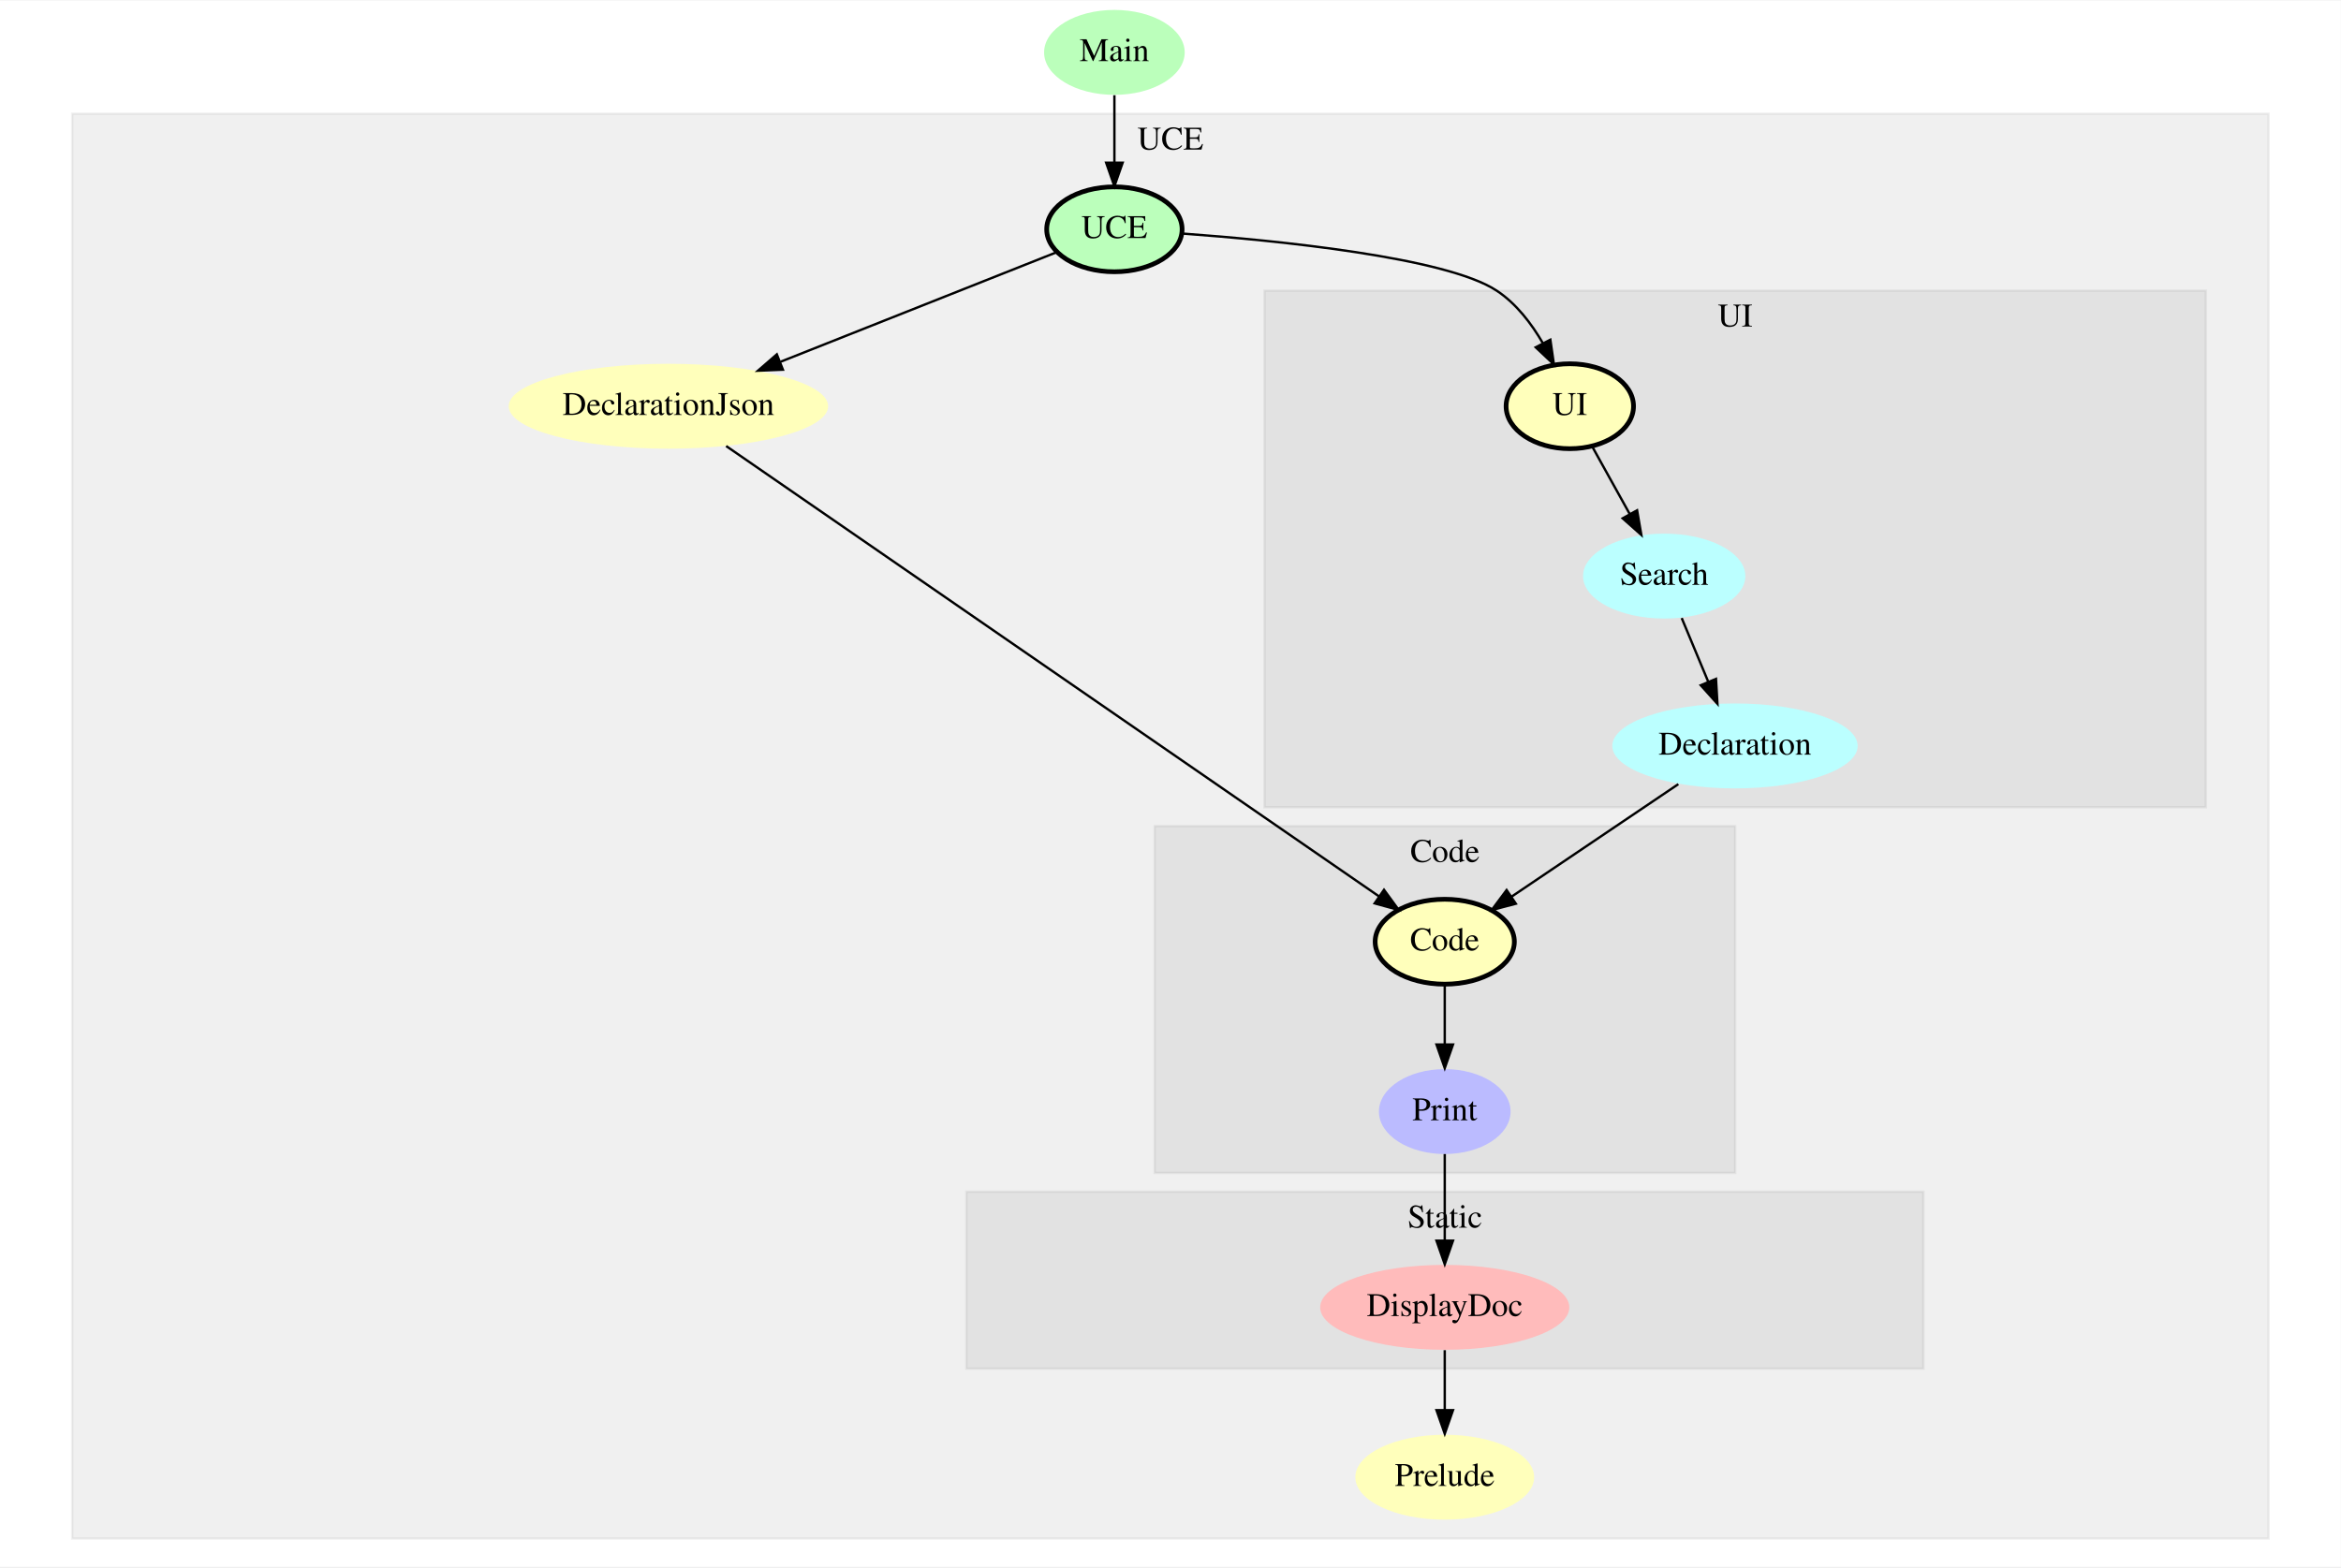
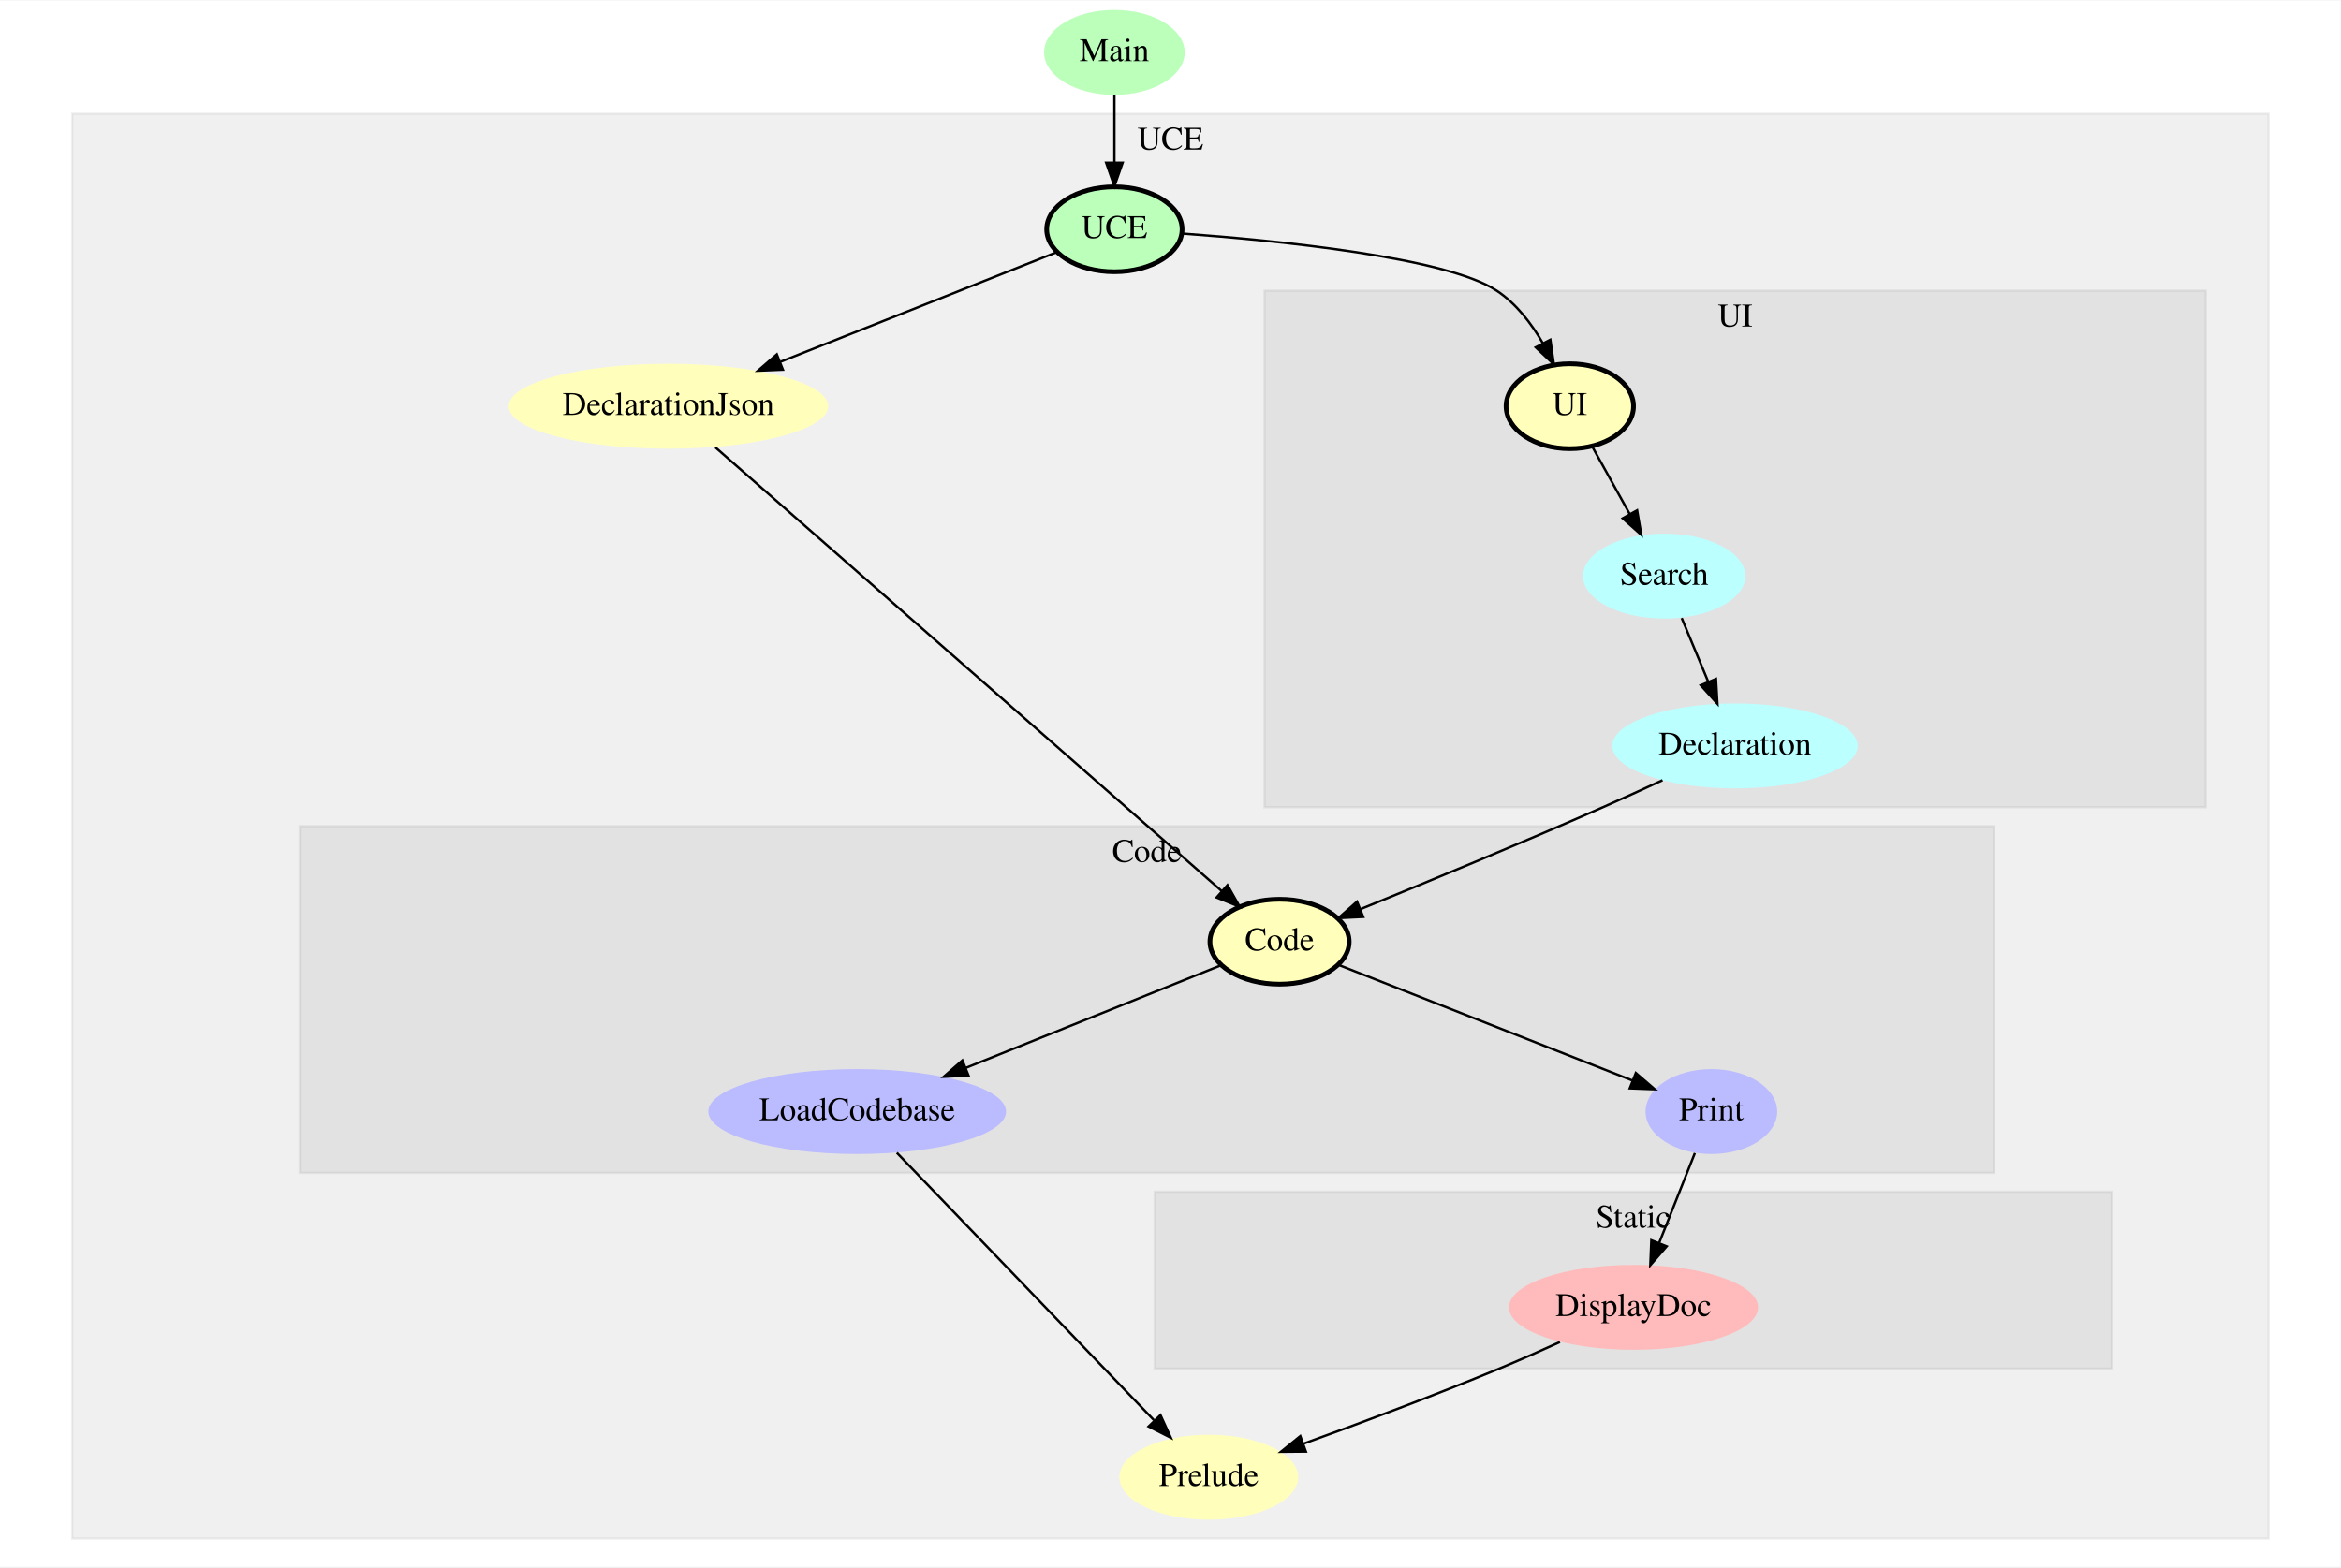
<svg xmlns="http://www.w3.org/2000/svg" width="430pt" height="288pt" viewBox="0.00 0.00 430.27 288.00">
  <g id="graph0" class="graph" transform="scale(.4337 .4337) rotate(0) translate(4 660)">
    <polygon fill="#ffffff" stroke="transparent" points="-4,4 -4,-660 988,-660 988,4 -4,4" />
    <g id="clust1" class="cluster">
      <polygon fill="#000000" fill-opacity="0.059" stroke="#000000" stroke-opacity="0.059" points="26.595,-8 26.595,-612 957.405,-612 957.405,-8 26.595,-8" />
      <text text-anchor="middle" x="492" y="-596.8" font-family="Times,serif" font-size="14.00" fill="#000000">UCE</text>
    </g>
    <g id="clust2" class="cluster">
-       <polygon fill="#000000" fill-opacity="0.059" stroke="#000000" stroke-opacity="0.059" points="485.351,-163 485.351,-310 731.351,-310 731.351,-163 485.351,-163" />
-       <text text-anchor="middle" x="608.351" y="-294.8" font-family="Times,serif" font-size="14.00" fill="#000000">Code</text>
+       <polygon fill="#000000" fill-opacity="0.059" stroke="#000000" stroke-opacity="0.059" points="123,-163 123,-310 841.054,-310 841.054,-163 123,-163" />
+       <text text-anchor="middle" x="482.027" y="-294.8" font-family="Times,serif" font-size="14.00" fill="#000000">Code</text>
    </g>
    <g id="clust3" class="cluster">
-       <polygon fill="#000000" fill-opacity="0.059" stroke="#000000" stroke-opacity="0.059" points="405.568,-80 405.568,-155 811.135,-155 811.135,-80 405.568,-80" />
-       <text text-anchor="middle" x="608.351" y="-139.8" font-family="Times,serif" font-size="14.00" fill="#000000">Static</text>
+       <polygon fill="#000000" fill-opacity="0.059" stroke="#000000" stroke-opacity="0.059" points="485.351,-80 485.351,-155 890.919,-155 890.919,-80 485.351,-80" />
+       <text text-anchor="middle" x="688.135" y="-139.8" font-family="Times,serif" font-size="14.00" fill="#000000">Static</text>
    </g>
    <g id="clust4" class="cluster">
      <polygon fill="#000000" fill-opacity="0.059" stroke="#000000" stroke-opacity="0.059" points="531.892,-318 531.892,-537 930.811,-537 930.811,-318 531.892,-318" />
      <text text-anchor="middle" x="731.351" y="-521.8" font-family="Times,serif" font-size="14.00" fill="#000000">UI</text>
    </g>
    <g id="node1" class="node">
      <ellipse fill="#bbffbb" stroke="#000000" stroke-width="0" cx="468.27" cy="-638" rx="29.795" ry="18" />
      <text text-anchor="middle" x="468.27" y="-634.3" font-family="Times,serif" font-size="14.00" fill="#000000">Main</text>
    </g>
    <g id="node2" class="node">
      <ellipse fill="#bbffbb" stroke="#000000" stroke-width="2" cx="468.27" cy="-563" rx="28.695" ry="18" />
      <text text-anchor="middle" x="468.27" y="-559.3" font-family="Times,serif" font-size="14.00" fill="#000000">UCE</text>
    </g>
-     <g id="edge10" class="edge">
+     <g id="edge12" class="edge">
      <path fill="none" stroke="#000000" d="M468.27,-619.845C468.27,-611.34 468.27,-601.008 468.27,-591.496" />
      <polygon fill="#000000" stroke="#000000" points="471.77,-591.248 468.27,-581.248 464.77,-591.248 471.77,-591.248" />
    </g>
    <g id="node4" class="node">
      <ellipse fill="#ffffbb" stroke="#000000" stroke-width="0" cx="279.27" cy="-488" rx="67.688" ry="18" />
      <text text-anchor="middle" x="279.27" y="-484.3" font-family="Times,serif" font-size="14.00" fill="#000000">DeclarationJson</text>
    </g>
    <g id="edge1" class="edge">
      <path fill="none" stroke="#000000" d="M443.949,-553.349C414.479,-541.654 364.15,-521.682 326.868,-506.888" />
      <polygon fill="#000000" stroke="#000000" points="327.796,-503.491 317.21,-503.055 325.214,-509.997 327.796,-503.491" />
    </g>
-     <g id="node8" class="node">
+     <g id="node9" class="node">
      <ellipse fill="#ffffbb" stroke="#000000" stroke-width="2" cx="661.27" cy="-488" rx="27" ry="18" />
      <text text-anchor="middle" x="661.27" y="-484.3" font-family="Times,serif" font-size="14.00" fill="#000000">UI</text>
    </g>
    <g id="edge2" class="edge">
      <path fill="none" stroke="#000000" d="M496.967,-561.217C537.472,-558.233 608.867,-551.112 630.27,-537 638.54,-531.547 645.033,-523.046 649.893,-514.646" />
      <polygon fill="#000000" stroke="#000000" points="653.026,-516.207 654.532,-505.719 646.815,-512.979 653.026,-516.207" />
    </g>
    <g id="node3" class="node">
-       <ellipse fill="#ffffbb" stroke="#000000" stroke-width="0" cx="608.27" cy="-34" rx="37.894" ry="18" />
-       <text text-anchor="middle" x="608.27" y="-30.3" font-family="Times,serif" font-size="14.00" fill="#000000">Prelude</text>
+       <ellipse fill="#ffffbb" stroke="#000000" stroke-width="0" cx="508.27" cy="-34" rx="37.894" ry="18" />
+       <text text-anchor="middle" x="508.27" y="-30.3" font-family="Times,serif" font-size="14.00" fill="#000000">Prelude</text>
    </g>
    <g id="node5" class="node">
-       <ellipse fill="#ffffbb" stroke="#000000" stroke-width="2" cx="608.27" cy="-261" rx="29.497" ry="18" />
-       <text text-anchor="middle" x="608.27" y="-257.3" font-family="Times,serif" font-size="14.00" fill="#000000">Code</text>
+       <ellipse fill="#ffffbb" stroke="#000000" stroke-width="2" cx="538.27" cy="-261" rx="29.497" ry="18" />
+       <text text-anchor="middle" x="538.27" y="-257.3" font-family="Times,serif" font-size="14.00" fill="#000000">Code</text>
+     </g>
+     <g id="edge8" class="edge">
+       <path fill="none" stroke="#000000" d="M299.163,-470.565C345.938,-429.569 462.787,-327.157 513.8,-282.447" />
+       <polygon fill="#000000" stroke="#000000" points="516.188,-285.008 521.401,-275.785 511.574,-279.744 516.188,-285.008" />
+     </g>
+     <g id="node6" class="node">
+       <ellipse fill="#bbbbff" stroke="#000000" stroke-width="0" cx="359.27" cy="-189" rx="63.089" ry="18" />
+       <text text-anchor="middle" x="359.27" y="-185.3" font-family="Times,serif" font-size="14.00" fill="#000000">LoadCodebase</text>
+     </g>
+     <g id="edge3" class="edge">
+       <path fill="none" stroke="#000000" d="M513.756,-251.14C485.925,-239.945 439.903,-221.433 405.315,-207.521" />
+       <polygon fill="#000000" stroke="#000000" points="406.47,-204.213 395.887,-203.728 403.858,-210.707 406.47,-204.213" />
+     </g>
+     <g id="node7" class="node">
+       <ellipse fill="#bbbbff" stroke="#000000" stroke-width="0" cx="721.27" cy="-189" rx="27.895" ry="18" />
+       <text text-anchor="middle" x="721.27" y="-185.3" font-family="Times,serif" font-size="14.00" fill="#000000">Print</text>
+     </g>
+     <g id="edge4" class="edge">
+       <path fill="none" stroke="#000000" d="M562.951,-251.29C595.143,-238.624 651.6,-216.411 687.674,-202.218" />
+       <polygon fill="#000000" stroke="#000000" points="689.247,-205.361 697.271,-198.442 686.684,-198.846 689.247,-205.361" />
+     </g>
+     <g id="edge5" class="edge">
+       <path fill="none" stroke="#000000" d="M376.073,-171.521C402.734,-143.786 454.798,-89.625 485.023,-58.184" />
+       <polygon fill="#000000" stroke="#000000" points="487.8,-60.344 492.207,-50.71 482.754,-55.493 487.8,-60.344" />
+     </g>
+     <g id="node8" class="node">
+       <ellipse fill="#ffbbbb" stroke="#000000" stroke-width="0" cx="688.27" cy="-106" rx="52.791" ry="18" />
+       <text text-anchor="middle" x="688.27" y="-102.3" font-family="Times,serif" font-size="14.00" fill="#000000">DisplayDoc</text>
    </g>
    <g id="edge6" class="edge">
-       <path fill="none" stroke="#000000" d="M303.73,-471.124C363.608,-429.809 517.261,-323.794 580.471,-280.181" />
-       <polygon fill="#000000" stroke="#000000" points="582.527,-283.014 588.771,-274.454 578.552,-277.252 582.527,-283.014" />
+       <path fill="none" stroke="#000000" d="M714.272,-171.398C709.883,-160.359 704.133,-145.897 699.157,-133.381" />
+       <polygon fill="#000000" stroke="#000000" points="702.319,-131.862 695.372,-123.863 695.815,-134.448 702.319,-131.862" />
    </g>
-     <g id="node6" class="node">
-       <ellipse fill="#bbbbff" stroke="#000000" stroke-width="0" cx="608.27" cy="-189" rx="27.895" ry="18" />
-       <text text-anchor="middle" x="608.27" y="-185.3" font-family="Times,serif" font-size="14.00" fill="#000000">Print</text>
+     <g id="edge7" class="edge">
+       <path fill="none" stroke="#000000" d="M657.084,-91.298C648.749,-87.5 639.711,-83.498 631.27,-80 603.874,-68.645 572.562,-56.953 548.387,-48.198" />
+       <polygon fill="#000000" stroke="#000000" points="549.425,-44.852 538.83,-44.755 547.052,-51.437 549.425,-44.852" />
    </g>
-     <g id="edge3" class="edge">
-       <path fill="none" stroke="#000000" d="M608.27,-242.831C608.27,-235.131 608.27,-225.974 608.27,-217.417" />
-       <polygon fill="#000000" stroke="#000000" points="611.77,-217.413 608.27,-207.413 604.77,-217.413 611.77,-217.413" />
-     </g>
-     <g id="node7" class="node">
-       <ellipse fill="#ffbbbb" stroke="#000000" stroke-width="0" cx="608.27" cy="-106" rx="52.791" ry="18" />
-       <text text-anchor="middle" x="608.27" y="-102.3" font-family="Times,serif" font-size="14.00" fill="#000000">DisplayDoc</text>
-     </g>
-     <g id="edge4" class="edge">
-       <path fill="none" stroke="#000000" d="M608.27,-170.99C608.27,-160.296 608.27,-146.499 608.27,-134.371" />
-       <polygon fill="#000000" stroke="#000000" points="611.77,-134.261 608.27,-124.261 604.77,-134.261 611.77,-134.261" />
-     </g>
-     <g id="edge5" class="edge">
-       <path fill="none" stroke="#000000" d="M608.27,-87.831C608.27,-80.131 608.27,-70.974 608.27,-62.417" />
-       <polygon fill="#000000" stroke="#000000" points="611.77,-62.413 608.27,-52.413 604.77,-62.413 611.77,-62.413" />
-     </g>
-     <g id="node10" class="node">
+     <g id="node11" class="node">
      <ellipse fill="#bbffff" stroke="#000000" stroke-width="0" cx="701.27" cy="-416" rx="34.394" ry="18" />
      <text text-anchor="middle" x="701.27" y="-412.3" font-family="Times,serif" font-size="14.00" fill="#000000">Search</text>
    </g>
-     <g id="edge7" class="edge">
+     <g id="edge9" class="edge">
      <path fill="none" stroke="#000000" d="M670.75,-470.937C675.512,-462.365 681.386,-451.791 686.706,-442.216" />
      <polygon fill="#000000" stroke="#000000" points="689.784,-443.882 691.581,-433.441 683.665,-440.483 689.784,-443.882" />
    </g>
-     <g id="node9" class="node">
+     <g id="node10" class="node">
      <ellipse fill="#bbffff" stroke="#000000" stroke-width="0" cx="731.27" cy="-344" rx="51.991" ry="18" />
      <text text-anchor="middle" x="731.27" y="-340.3" font-family="Times,serif" font-size="14.00" fill="#000000">Declaration</text>
    </g>
-     <g id="edge8" class="edge">
-       <path fill="none" stroke="#000000" d="M707.263,-327.8C686.985,-314.117 657.914,-294.5 636.52,-280.063" />
-       <polygon fill="#000000" stroke="#000000" points="638.404,-277.112 628.157,-274.42 634.489,-282.915 638.404,-277.112" />
+     <g id="edge10" class="edge">
+       <path fill="none" stroke="#000000" d="M700.563,-329.471C692.374,-325.672 683.512,-321.626 675.27,-318 640.467,-302.688 600.255,-286.085 572.44,-274.769" />
+       <polygon fill="#000000" stroke="#000000" points="573.73,-271.515 563.148,-270.998 571.097,-278.002 573.73,-271.515" />
    </g>
-     <g id="edge9" class="edge">
+     <g id="edge11" class="edge">
      <path fill="none" stroke="#000000" d="M708.686,-398.202C712.076,-390.067 716.166,-380.25 719.929,-371.218" />
      <polygon fill="#000000" stroke="#000000" points="723.22,-372.42 723.836,-361.842 716.759,-369.727 723.22,-372.42" />
    </g>
  </g>
</svg>
